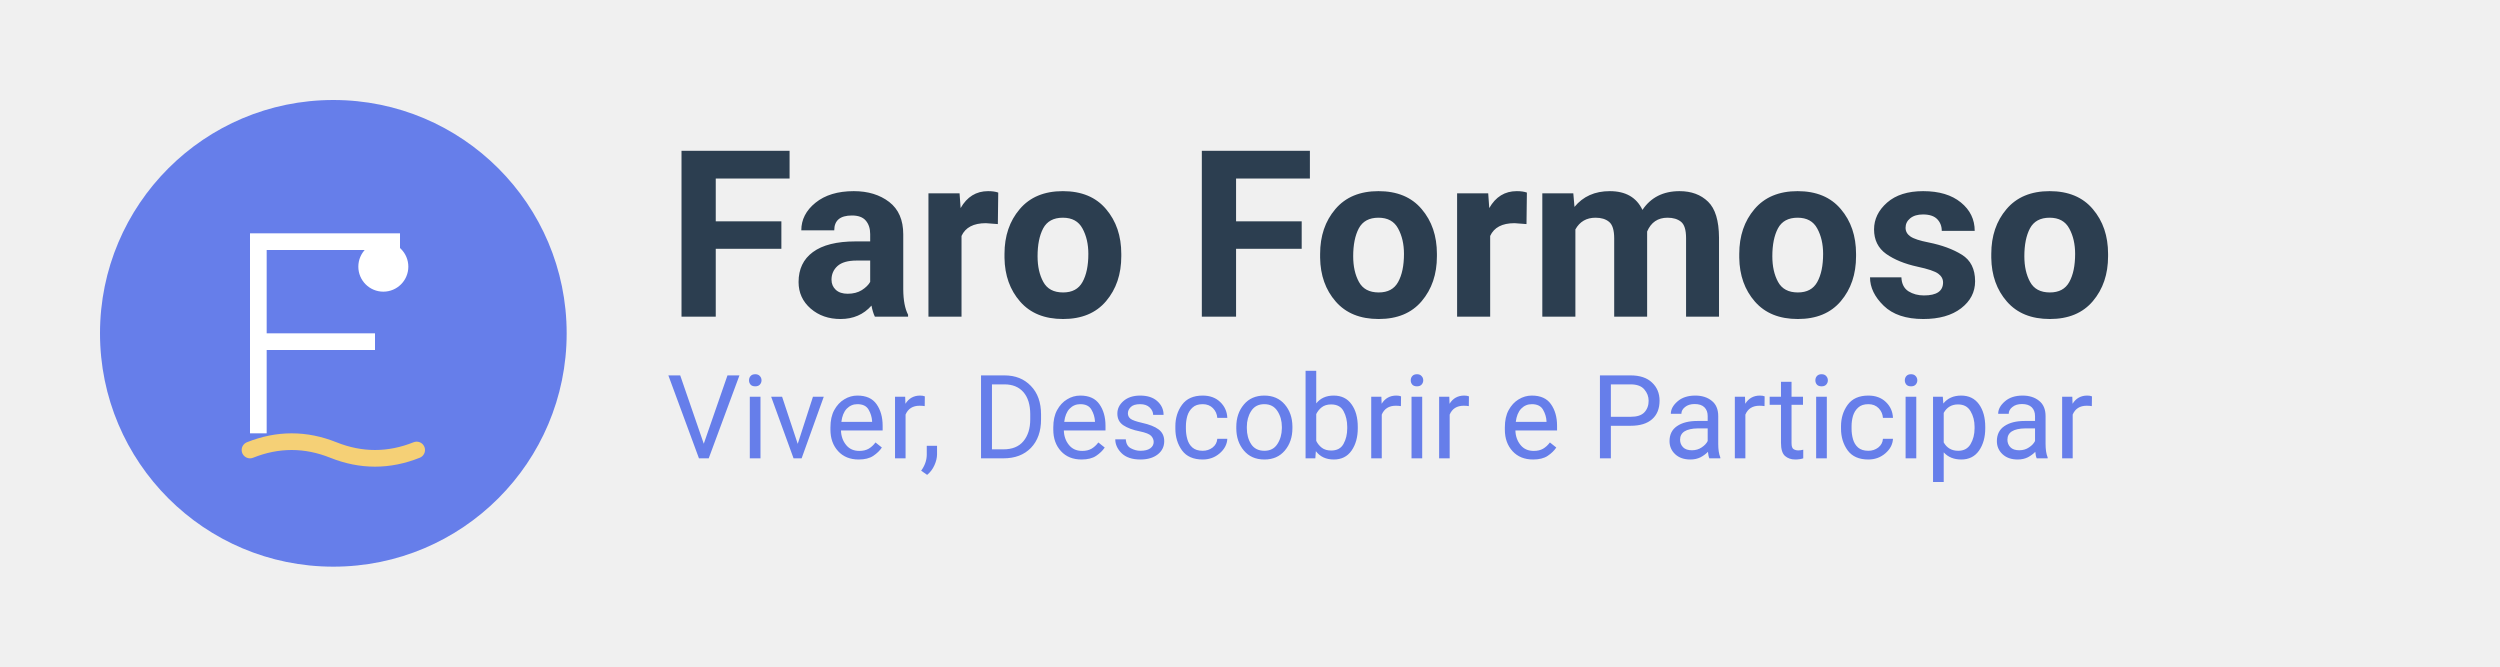
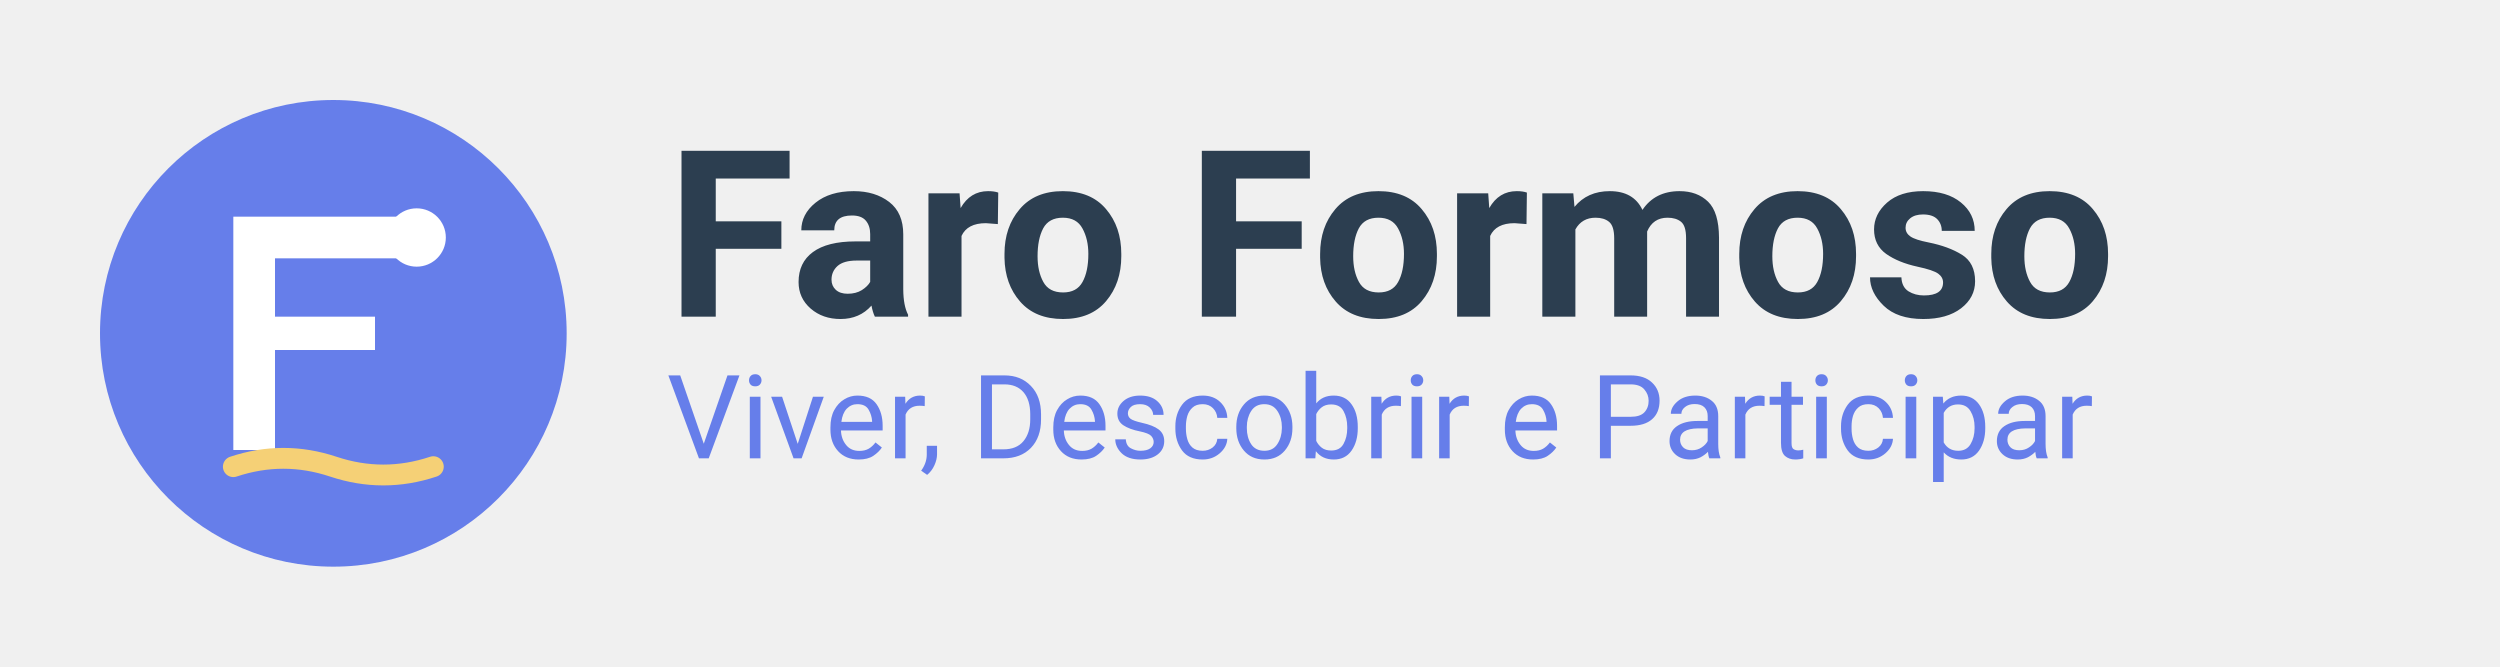
<svg xmlns="http://www.w3.org/2000/svg" viewBox="0 0 300 80" role="img" aria-label="Faro Formoso Logo">
  <defs>
    <style>
      .logo-text { font-family: -apple-system, BlinkMacSystemFont, "Segoe UI", Roboto, "Helvetica Neue", Arial, sans-serif; }
      .logo-title { font-weight: 700; font-size: 28px; fill: #2c3e50; }
      .logo-subtitle { font-weight: 400; font-size: 14px; fill: #667eea; }
      .logo-icon-bg { fill: #667eea; }
      .logo-icon-wave { fill: #f5d076; }
      .logo-icon-dot { fill: #ffffff; }
    </style>
  </defs>
  <g transform="translate(10, 10)">
    <circle cx="30" cy="30" r="28" class="logo-icon-bg" />
-     <path d="M 20 18 L 20 42 L 22 42 L 22 32 L 35 32 L 35 30 L 22 30 L 22 20 L 38 20 L 38 18 Z" fill="white" stroke="none" />
-     <path d="M 20 44 Q 25 42 30 44 T 40 44" class="logo-icon-wave" fill="none" stroke="#f5d076" stroke-width="2" stroke-linecap="round" />
-     <circle cx="36" cy="22" r="3" class="logo-icon-dot" />
+     <path d="M 18 16 L 18 44 L 23 44 L 23 32 L 35 32 L 35 28 L 23 28 L 23 21 L 38 21 L 38 16 Z" fill="white" stroke="none" />
+     <path d="M 18 46 Q 24 44 30 46 T 42 46" class="logo-icon-wave" fill="none" stroke="#f5d076" stroke-width="2.5" stroke-linecap="round" />
+     <circle cx="40" cy="18.5" r="3.5" class="logo-icon-dot" />
  </g>
  <g class="logo-text">
    <text x="80" y="38" class="logo-title">Faro Formoso</text>
    <text x="80" y="55" class="logo-subtitle">Viver, Descobrir e Participar</text>
  </g>
</svg>
